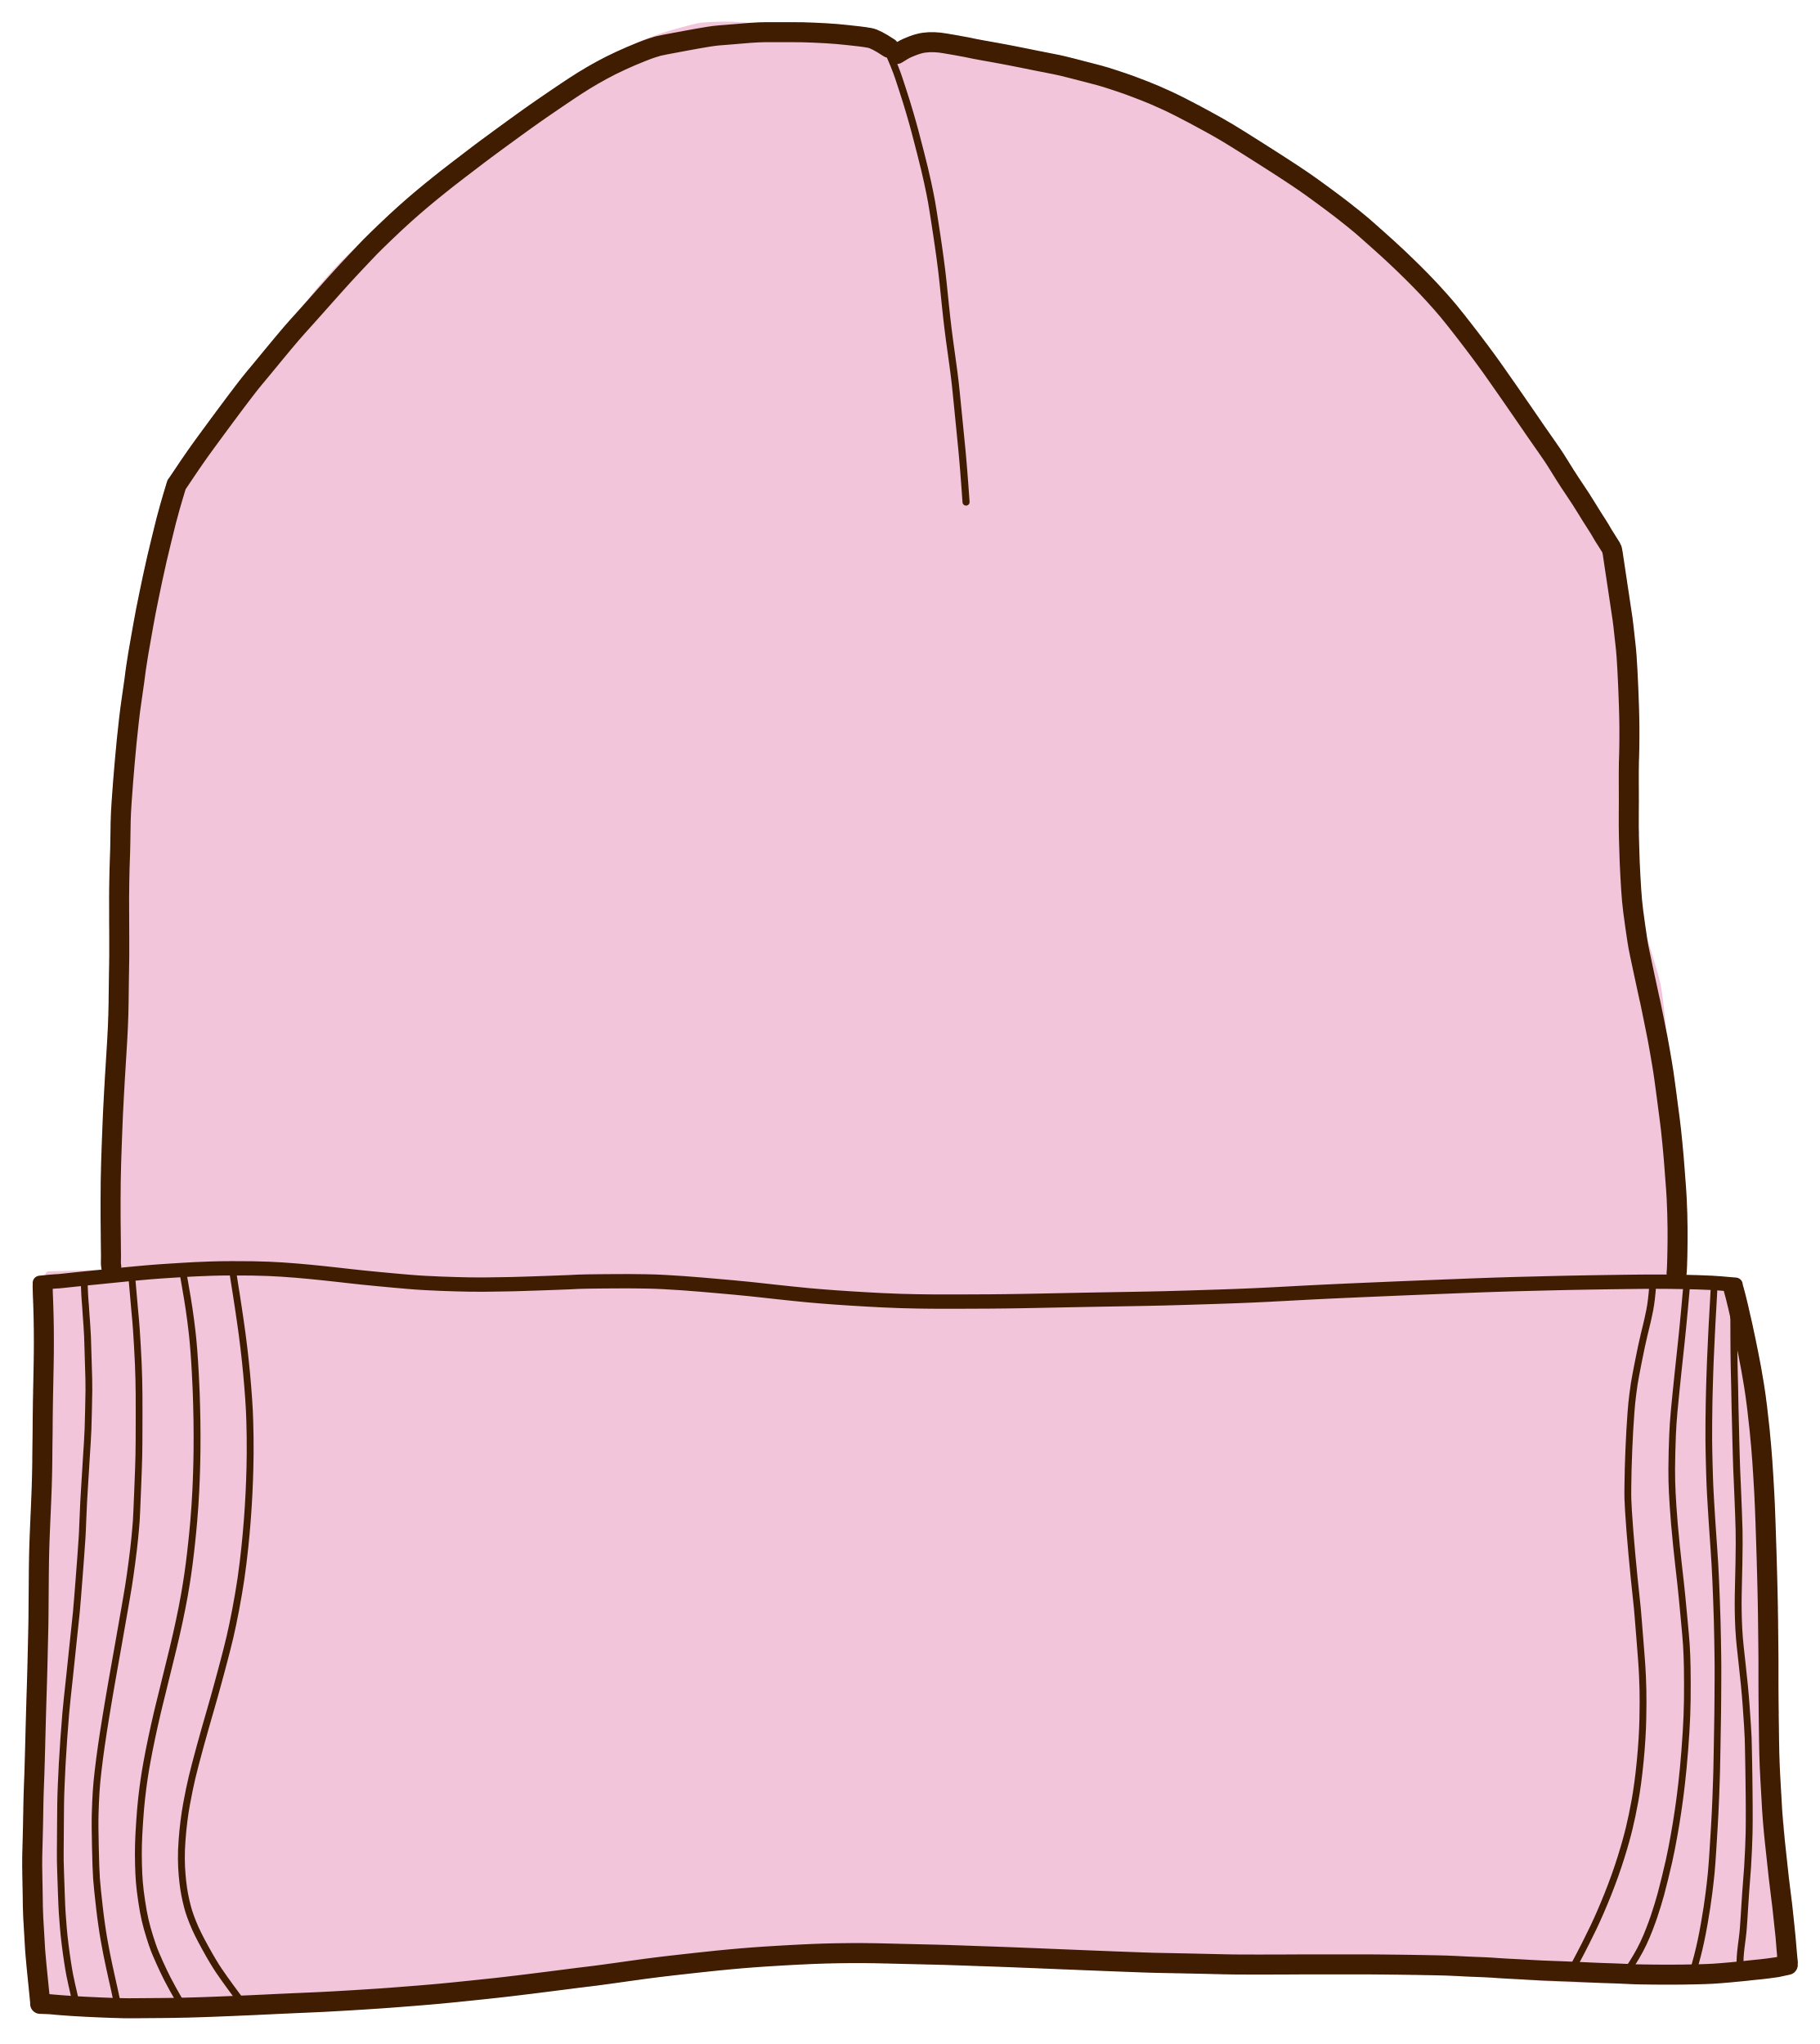
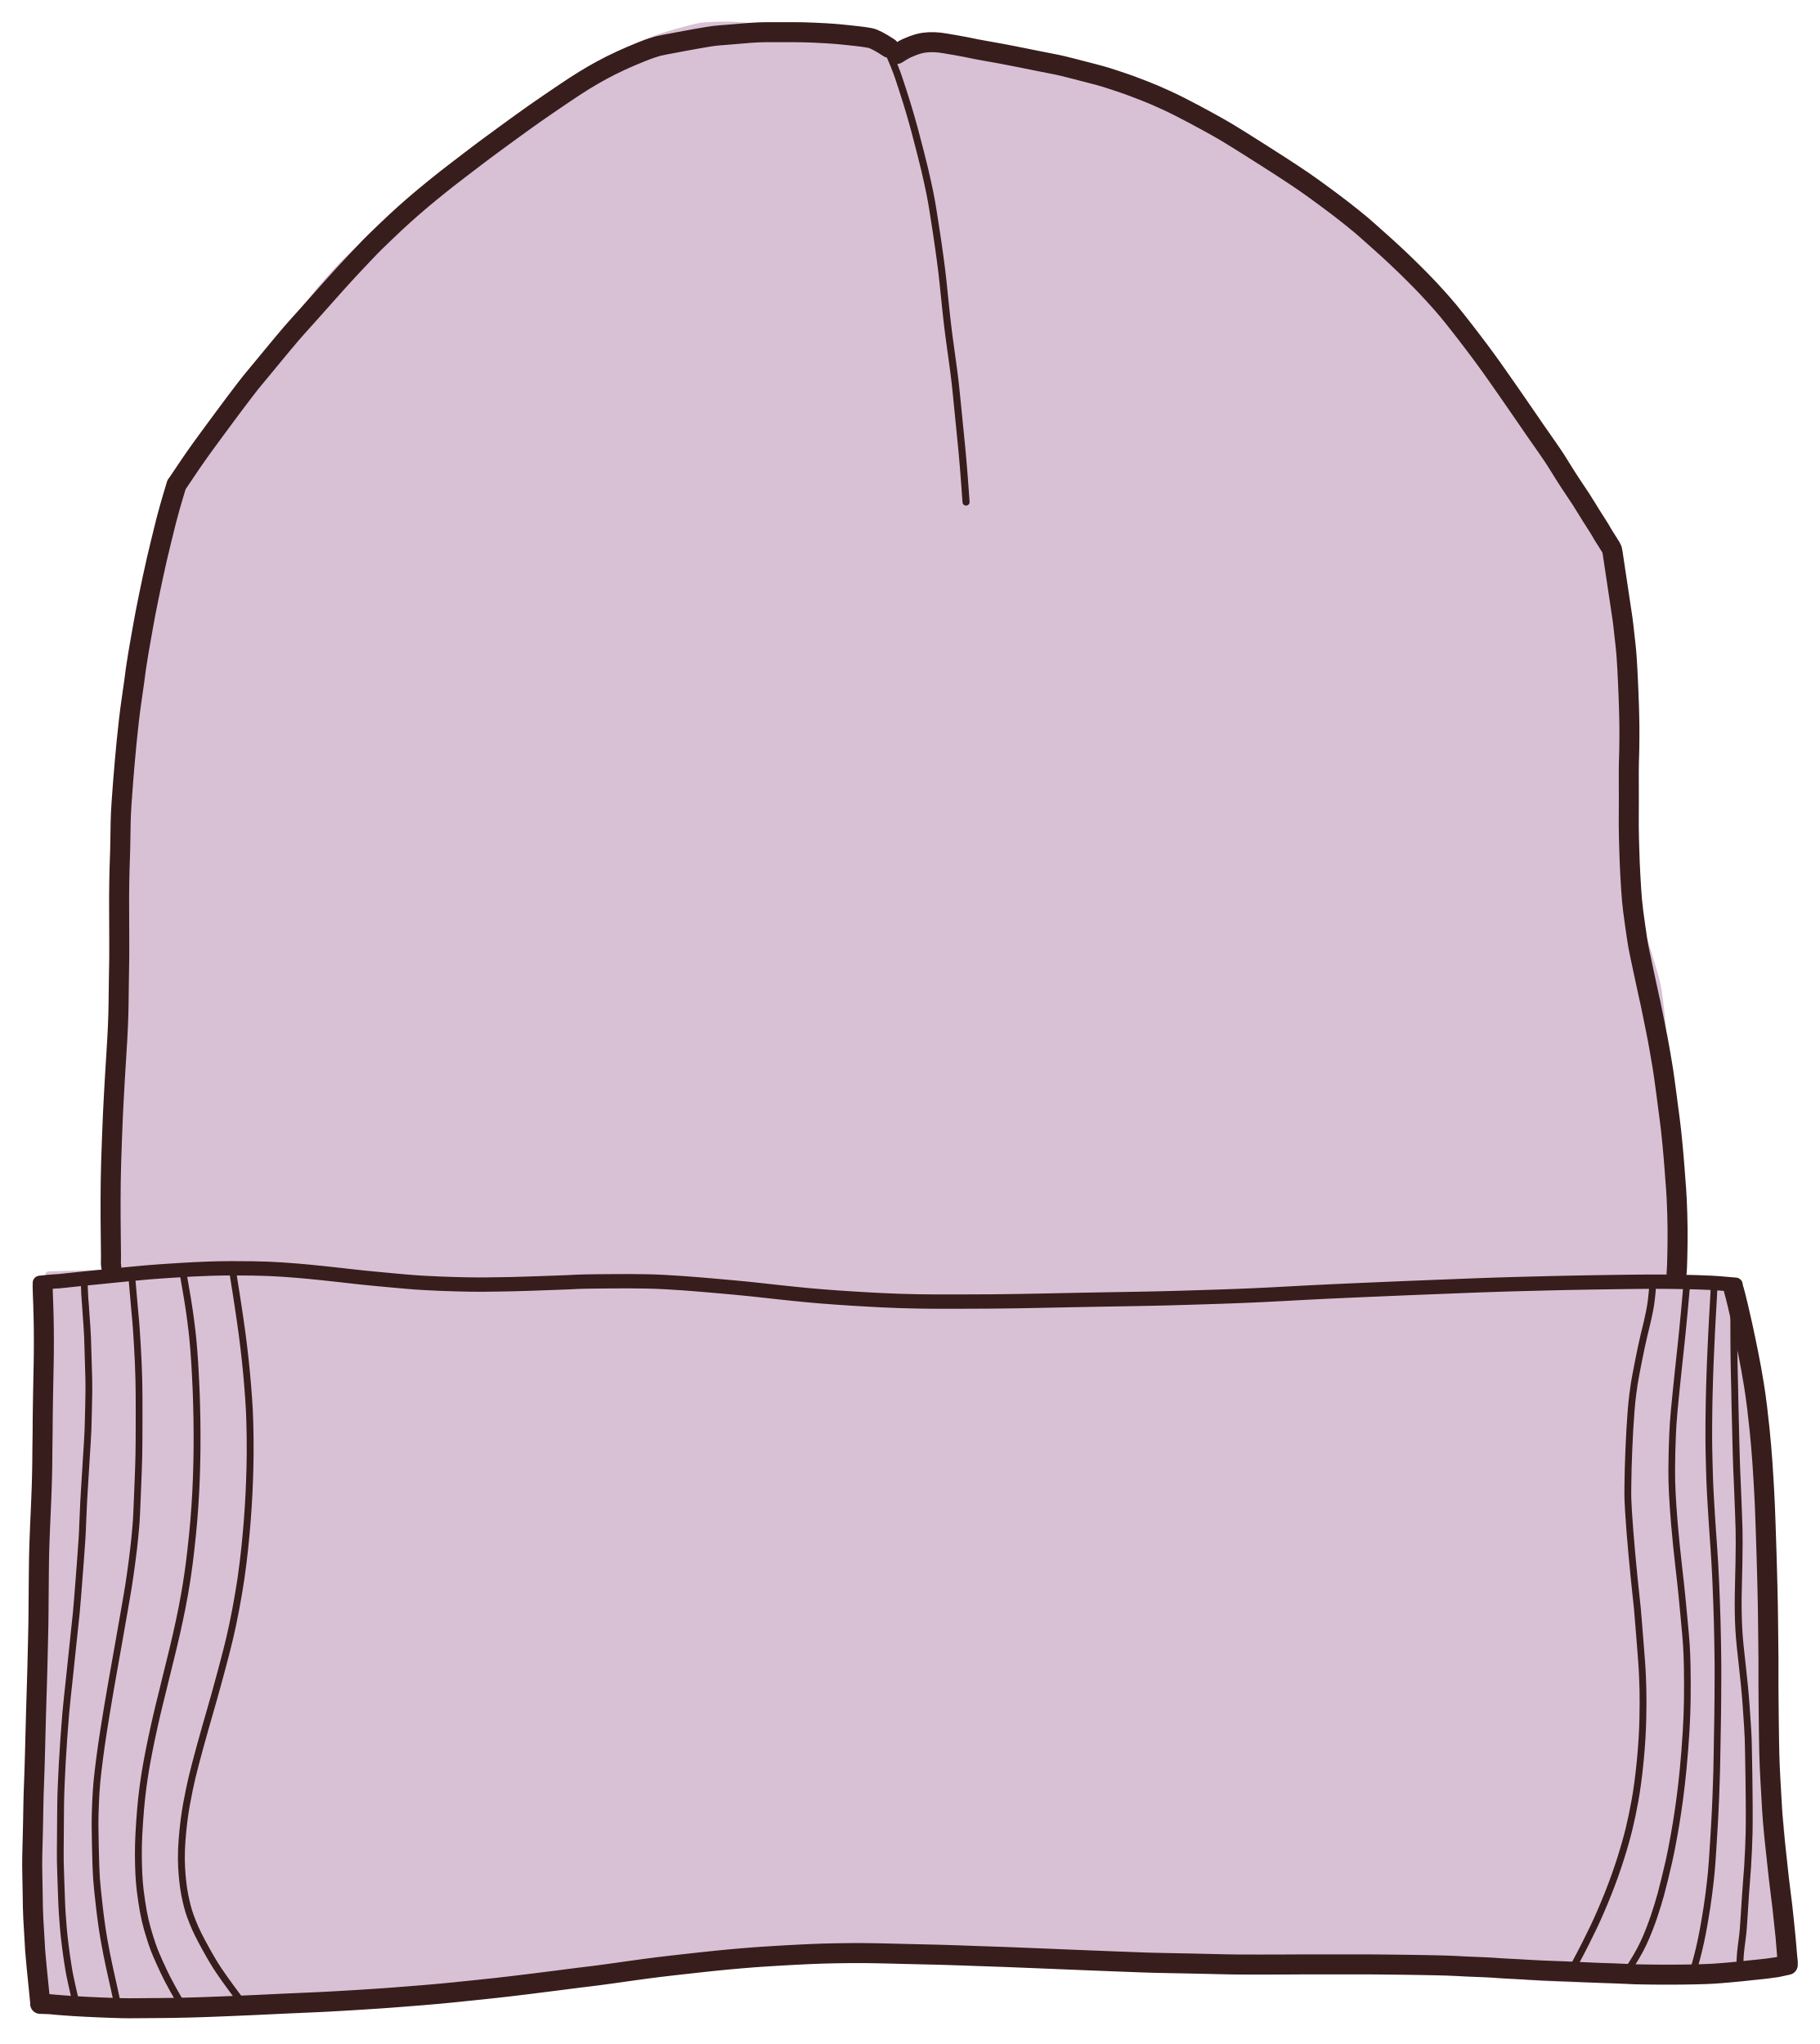
- <svg xmlns="http://www.w3.org/2000/svg" width="170.897" height="191.941" viewBox="-547.831 792.478 128.173 143.956" style="filter: saturate(1.6) hue-rotate(20deg) brightness(1.1);">
-   <defs>
-     <linearGradient id="vaporOverlay" x1="0%" y1="0%" x2="100%" y2="100%">
-       <stop offset="0%" style="stop-color:rgb(255,80,220);stop-opacity:0.25" />
-       <stop offset="100%" style="stop-color:rgb(80,200,255);stop-opacity:0.25" />
-     </linearGradient>
-   </defs>
+ <svg xmlns="http://www.w3.org/2000/svg" width="170.897" height="191.941" viewBox="-547.831 792.478 128.173 143.956">
  <g stroke-linecap="round" stroke-linejoin="round">
    <path fill="#d9c1d5" stroke="#d9c1d5" stroke-width=".5" d="M-544.387 882.265q-.317 2.436-.386 3.217-.069.782-.016 1.86.053 1.079.068 1.315.015.235.036.738.022.503.021.715-.002.212.003.702.006.49.014 1.326.008.836.014 1.534l.011 1.536q.005.84-.06 1.822-.065.983-.112 1.936-.047.954-.069 1.559-.022.604-.081 1.345-.06.74-.085 1.095-.025.354-.035.576-.01.223-.014.611-.005.387-.025.954-.019.567-.046 1.13-.026.563-.072 1.313t-.077 1.447q-.03.698-.04 1.343-.011.645-.011 1.156-.001.511.018 1.076.018.564.023.918.004.353.021 1.172t.008 1.41q-.009.591-.036 1.226-.028.635-.042 1.162-.014.528-.026 1.16-.012.633-.034 1.226-.022.594-.041.847-.019.253-.068.796t-.062 1.081q-.014.539-.007 1.246t.019 1.218q.013.511.039.998.027.486.049.959.023.474.041.855.019.381.114 1.218.096.838.191 1.311t.536 1.837l.2.306.159.077.224.071q.017.016.445-.023.429-.038 1.281-.107.852-.069 1.553-.127.701-.059 1.513-.154.812-.096 1.581-.126.768-.029 1.443.018.674.046 1.233.061.56.015 1.226.006.666-.009 1.233-.02.567-.011 1.271-.021.704-.01 1.743.085 1.039.094 2.23.159 1.19.065 2.351.021 1.16-.045 2.111-.074.95-.03 1.657-.038.707-.007 1.121-.002.415.006 1.495-.036 1.079-.042 2.212-.203 1.133-.162 2.325-.375 1.192-.213 1.695-.272.504-.06 1.075-.115.57-.055 1.373-.131.803-.076 1.658-.17.855-.094 1.764-.203.908-.109 1.606-.193.698-.083 1.428-.167.731-.084 1.253-.176.522-.093 1.308-.187.785-.095 1.528-.199.742-.103 1.708-.238.965-.136 1.698-.242.733-.105 1.473-.236.739-.132 1.411-.25.671-.119 1.154-.189.483-.069.978-.126.494-.056 1.189-.112.694-.055 1.837-.138 1.143-.083 2.035-.07.893.013 1.685.066.792.053 1.423.057.63.005 1.363-.022.732-.027 1.569-.007.837.021 1.779.088.941.068 1.653.131.711.063 1.193.122.482.059 1.079.087.596.029 1.307.027.711-.002 1.298.001.588.002 1.052.01.928.014 2.035.139 1.108.125 2.598.189.746.032 1.412.067.667.035 1.254.074.588.038 1.076.086.488.048.877.106.39.057.965.099.576.042 1.339.066.762.025 1.38.043.618.018 1.09.031.473.013 1.102.076.629.064 1.418.164.789.1 1.483.157.694.058 1.29.084.596.025 1.269.009.673-.016 1.42-.06.747-.045 1.305-.058.558-.014.929-.008.372.006.795.026.424.02.897.068.473.048.916.1.443.052.857.104t.973.106q.558.055 1.013.097.454.042.993.083.539.041 1.006.068.466.028 1.058.05.591.023 1.083.032.491.009.895.003.404-.007.877-.033.472-.026.856-.06.384-.033.494-.037.109-.005.492-.045t1.077-.12q.693-.081 1.298-.148.606-.067 1.122-.12.517-.052.924-.08.407-.027.705-.03.298-.002.737-.004.438-.002 1.018-.004.58-.001 1.309-.083t1.608-.243q.057-.028.892-.785.008-.049.113-.348.106-.299.121-.399.015-.101.008-.318-.006-.217-.017-.33-.01-.114-.018-.496-.008-.383-.027-.888t-.032-.651q-.014-.146-.084-.508-.069-.363-.098-.578-.029-.215-.034-.345-.005-.131-.002-.564.003-.432-.003-1.369-.005-.936-.04-1.598-.035-.661-.093-1.012-.057-.351-.106-.825-.049-.473-.109-.884-.06-.411-.122-.681-.062-.27-.103-.417-.041-.146-.089-.355-.049-.209-.117-.704-.069-.495-.16-.986-.091-.492-.199-.881-.109-.389-.17-.647-.06-.258-.091-.438-.032-.181-.047-1.294-.015-1.112-.037-2.066-.022-.954-.105-1.669-.083-.714-.144-1.072-.062-.359-.007-1.155t.106-1.122q.051-.326.18-1.475.128-1.15.173-1.963.046-.813.048-1.169.001-.356-.002-.843t-.061-.865q-.057-.378-.113-.623-.055-.245-.229-1.174-.174-.93-.302-1.814-.127-.885-.18-1.392-.053-.508-.087-.673-.033-.165-.056-.232t-.112-.426q-.088-.359-.134-.622-.046-.264-.087-.661-.042-.397-.121-.916-.079-.518-.107-1.216-.028-.699-.031-1.014-.003-.315-.053-.652-.05-.336-.107-.683-.056-.346-.141-.884-.085-.538-.165-.84-.08-.302-.127-.507-.048-.204-.198-.479-.15-.275-.153-.289-.003-.015-.114-.191-.112-.177-.165-.237-.053-.061-.133-.135-.08-.075-.139-.133-.058-.059-.194-.208-.137-.149-.274-.317-.909-.002-1.819-.003l-1.819-.002-1.82-.002-1.819-.002q-.909-.002-1.819-.003l-1.819-.002q-.91-.001-1.819-.001-.91-.001-1.819-.001h-1.818q-.909.001-1.817.004-.909.003-1.816.008-.907.006-1.812.017-.906.01-1.809.028-.903.017-1.803.043-.9.026-1.796.061-.896.036-1.789.081-.893.046-1.784.098-.89.053-1.78.109-.89.055-1.781.108-.891.053-1.786.097-.895.043-1.795.079-.899.036-1.81.047-.91.011-1.825.016-.916.006-1.836.006-.921.001-1.844.004-.924.003-1.848.016-.924.012-1.846.036-.923.023-1.842.056l-1.837.064q-.917.033-1.832.057-.915.023-1.828.031-.914.009-1.829-.016-.915-.024-1.83-.07-.915-.046-1.831-.112-.916-.067-1.832-.145-.916-.079-1.833-.16-.916-.081-1.832-.157-.915-.075-1.83-.138-.915-.064-1.828-.114-.914-.049-1.826-.085-.913-.036-1.824-.061-.912-.024-1.823-.04-.91-.015-1.821-.025-.91-.009-1.82-.016-.91-.006-1.82-.01t-1.819-.009q-.91-.004-1.82-.011-.91-.006-1.82-.016t-1.82-.027q-.91-.017-1.821-.043-.91-.027-1.822-.065-.911-.038-1.823-.088-.912-.051-1.826-.111-.914-.061-1.83-.125-.916-.065-1.836-.124-.92-.06-1.845-.105-.926-.046-1.861-.07-.934-.024-1.88-.022-.945.002-1.902.025t-1.923.059q-.966.037-1.936.077-.971.04-1.936.076t-1.915.065q-.95.03-1.906.047Z" />
    <path fill="#d9c1d5" stroke="#d9c1d5" stroke-width=".5" d="M-539.66 883.198q.237-.103.352-.143.114-.04.312-.067.197-.027.35-.052.154-.026.818-.116.664-.089.986-.103.322-.014 1.139-.021.817-.008 1.458-.017.642-.01 1.533.086.891.096 1.459.155.569.059 1.366.022.797-.036 1.436-.064.638-.027 1.724-.044 1.087-.017 1.816-.074.728-.057 1.332-.066.604-.009.987.009t.868.017q.484-.001 1.358-.045.874-.043 1.461-.105.587-.062.941-.055.353.006.897.03.544.023 1.573-.025 1.029-.049 1.493-.067.464-.017.918-.029.453-.012 1.051-.021.598-.01 1.105-.007.508.002.924.013.417.013.974.016.558.003 1.255.001.698-.001 1.396.031.699.033 1.398.104.699.072 1.25.143t.955.133q.403.063.877.113t1.017.096q.543.045 1.117.123.574.077 1.18.186.605.11 1.055.207.45.097.744.172.295.074.78.207.485.133 1.164.312.678.179 1.267.301.589.121 1.338.221.748.1 1.223.106.476.007.908.016.433.009.904.022.472.012 1.128.009.657-.002 1.216-.023.558-.021 1.247-.056.689-.035 1.123-.09.434-.056.736-.108.302-.053.404-.076.103-.023.416-.078t.87-.146q.556-.092 1.183-.182.628-.091 1.327-.172.699-.081 1.377-.149.679-.068 1.337-.123.659-.055 1.213-.082.553-.027 1.226-.034.674-.008 2.161-.049.743-.011 1.601 0 .857.011 1.827.045.971.034 1.735.055.763.022 1.319.027.557.006 1.135.003.579-.003 1.18-.013.6-.011 1.269-.043.669-.032 1.405-.083.737-.052 1.308-.102.57-.05.975-.1.406-.049 1.083-.122.678-.072 1.628-.158.95-.086 1.576-.132.627-.046 1.085-.071.458-.026 1.579-.032 1.121-.006 2.232.035 1.11.041 1.703.057.592.017 1.417-.011.826-.028 1.483-.054.657-.027 1.42-.064.763-.037 1.476-.075.712-.038 1.371-.05.658-.011 1.132-.022.475-.011.908-.013.433-.003 1.188.01.754.012 1.157.012.404 0 .855-.037.452-.038.807-.054.356-.016.741-.013.385.003.576.005.191.001.391.011.201.009.601.01.401.002.586-.003.186-.006.363-.022t.635-.16l.199-.153q.036-.015.155-.246.119-.231.196-.601.077-.37.105-.575.028-.205.036-.33.009-.125.01-.243.001-.118.005-.134.004-.016-.011-.233-.014-.217-.04-.687-.026-.47-.005-1.057.02-.587.036-1.029.017-.442.048-.915.031-.474.032-.975.002-.502-.073-.982-.075-.479-.199-1.077-.124-.599-.222-1.018-.097-.418-.131-.588-.035-.17-.051-.277-.017-.108-.055-.286-.038-.179-.113-.896-.075-.718-.084-1.189-.009-.47-.03-.99-.02-.521-.014-1.17.007-.648-.036-1.433t-.086-1.154q-.043-.369-.129-1.114-.085-.745-.182-1.203-.096-.458-.365-1.339-.27-.88-.405-1.324-.136-.445-.304-.835-.169-.39-.293-.796-.124-.406-.197-.723-.072-.317-.134-.545-.062-.228-.093-.359-.031-.132-.079-.406-.048-.275-.08-.687-.033-.412-.131-.966-.098-.553-.189-1.1-.09-.547-.137-1.079-.046-.532-.08-.95-.035-.418-.031-.866.005-.449.027-1.07t.03-1.109q.008-.488.013-1.016.004-.529.034-1.584.031-1.054.058-1.621.028-.566.04-1.564.013-.997-.004-1.596-.017-.598-.06-.887-.042-.289-.2-1.135-.159-.845-.233-1.254-.074-.408-.091-.564-.017-.157-.134-.792t-.205-1.026q-.089-.392-.14-.719-.051-.327-.129-.84-.079-.513-.122-.934-.043-.421-.093-.749t-.1-.521q-.05-.192-.107-.42-.056-.227-.067-.247-.011-.02-.101-.418-.09-.398-.172-.709-.082-.31-.2-.556-.118-.247-.4-.688-.282-.44-.455-.678-.172-.239-.382-.51-.211-.272-.223-.299-.013-.026-.613-.684-.601-.658-1.016-1.124-.414-.466-.607-.726-.192-.26-.618-.864-.425-.603-.723-1.023-.297-.42-.41-.593-.112-.173-.441-.677t-.731-1.215q-.402-.71-.602-1.057-.2-.346-1.059-1.307-.858-.961-1.584-1.668-.726-.708-1.083-1.046-.356-.339-1.103-1.163-.746-.825-1.05-1.183-.304-.357-.593-.681-.29-.324-.833-.856-.544-.532-.9-.887-.356-.354-.96-.897-.604-.542-1.034-.913-.43-.371-.472-.4-.042-.03-.467-.388-.426-.358-.758-.695-.332-.337-.735-.686-.402-.35-.877-.667-.474-.317-.763-.521-.289-.203-.692-.576-.402-.372-1.118-.91-.717-.538-.989-.709-.273-.172-.415-.249-.142-.077-.297-.166-.155-.088-1.771-.778-1.615-.689-2.685-1.044-1.071-.355-1.846-.544-.775-.189-1.2-.291-.425-.102-1.743-.557-1.318-.456-2.053-.758-.736-.302-2.146-.867-1.41-.564-1.771-.661-.361-.097-.717-.204-.355-.107-.92-.221-.564-.115-.818-.152-.254-.037-.674-.083-.419-.045-.624-.075-.206-.03-.431-.071-.224-.042-1.07-.15-.845-.108-1.404-.088-.56.021-.765.065-.206.044-.301.071-.095.026-.316.104-.222.079-.42.143-.198.064-.407.107-.209.043-.563.09-.353.047-.529.029-.176-.017-.546-.112-.369-.096-.841-.236-.471-.141-.583-.184-.112-.044-.506-.154-.394-.109-.6-.15-.206-.042-.439-.078-.233-.037-1.137-.084-.905-.048-2.115-.216-1.21-.169-2.137-.285-.927-.115-1.383-.132-.456-.016-.763-.014-.306.002-.784.021-.478.018-.659.036-.181.017-.427.066-.246.048-1.339.348-1.094.299-1.984.646-.889.347-1.346.572-.458.224-.62.297-.161.073-1.342.691-1.181.617-2.036 1.183-.855.566-1.236.852-.381.286-1.087.783-.706.498-1.132.818-.427.32-.747.608-.32.287-.64.58-.321.293-.785.694-.465.402-1.185 1.005-.719.602-1.266 1.043-.547.441-1.098.879t-1.2.858q-.65.42-1.618 1.155-.969.735-1.573 1.264-.605.528-.891.776-.286.248-.5.415-.215.167-.896.823-.681.656-1.228 1.278-.546.623-.836.959-.289.337-.953 1.212-.663.875-1.457 1.79t-1.238 1.373q-.444.458-.859.981-.415.523-.682.87-.266.346-.628.848-.362.501-1.034 1.543-.672 1.042-1.014 1.621-.342.579-.483.823-.141.243-.26.432-.12.189-.357.581-.237.391-.39.619-.153.227-.282.397-.129.17-.229.324-.1.155-.239.367-.139.212-.36.591-.221.378-.382.717-.161.339-.188.389-.027.05-.117.32-.089.27-.165.756-.075.487-.164 1.284-.089.798-.164 1.443-.075.645-.169 1.379-.094.733-.267 2.026-.172 1.293-.258 1.883-.085.59-.196 1.248-.11.659-.157 1.056-.046.397-.189 1.435-.144 1.038-.216 1.733-.072.695-.159 1.622-.087.928-.143 1.734-.057.805-.078 1.292-.021.486-.02.645.001.158.007.291.006.132.073.769-.013 1.011-.027 2.021-.013 1.011-.027 2.021-.013 1.011-.027 2.022t-.029 2.022q-.014 1.012-.031 2.026-.016 1.014-.036 2.032-.02 1.018-.047 2.044t-.064 2.065q-.038 1.038-.088 2.096-.051 1.057-.115 2.136-.064 1.08-.136 2.182-.072 1.103-.141 2.224-.069 1.121-.125 2.256-.056 1.136-.076 2.263-.02 1.127-.015 2.252.005 1.125.026 2.243Z" />
    <path fill="none" stroke="#381d1d" stroke-width="1.41" d="M-544.828 883.057q-.001.2.014.54.016.341.03.782.014.441.023.82.009.38.015.84.005.461.005.901 0 .441-.004.863-.005.421-.012.827-.007.406-.016.797l-.015.732q-.007.342-.014.78-.007.439-.013.833-.006.393-.009.702-.002.308-.003.532-.001.224-.004.501-.004.278-.008.526-.005.249-.007.566-.003.318-.005.669-.002.352-.008.626-.005.275-.013.587-.008.313-.019.665-.012.352-.027.744t-.031.747q-.015.354-.029.67-.014.316-.026.592-.012.277-.026.634-.014.357-.025.676-.01.319-.017.563-.006.244-.013.649-.007.405-.011.889-.004.484-.008.914-.003.429-.006.738-.002.308-.005.639-.002.331-.005.629-.004.299-.009.699-.006.399-.017.804-.01.404-.019.787t-.017.744q-.008.361-.02.811-.013.449-.023.808-.011.36-.024.778-.013.419-.024.804-.012.385-.022.736-.01.351-.018.668-.009.317-.019.742l-.024.935q-.013.51-.026.963-.013.454-.025.818-.011.363-.028.775-.017.412-.026.702-.009.29-.015.6-.007.31-.013.735-.006.426-.016.871-.009.446-.022.911t-.021.809q-.009.343-.013.565-.005.221-.003.56.003.339.012.796.009.457.015.799l.012.686q.006.343.008.61.002.267.031.85.03.582.056.939.026.357.048.83.023.474.058.832t.072.797q.037.438.088.875.052.437.154 1.533" />
    <path fill="none" stroke="#381d1d" stroke-width="1.009" d="M-545.024 882.828q.564-.066 1.09-.103l.271-.014q.334-.034.925-.098.591-.065.908-.095.317-.031.773-.076.456-.046 1.157-.117.701-.071 1.165-.116.463-.045.802-.075.338-.03.645-.057.306-.027.723-.055t.783-.052q.365-.023.819-.051.453-.029.895-.05.441-.021 1.086-.043.644-.022 1.455-.024.811-.002 1.462.008.651.009 1.143.031.492.021.987.053t.994.074q.499.042.997.09.499.048.997.102.498.053.944.103.446.049.84.095.394.045.87.095.476.049 1.035.102.559.054 1.048.098.489.045 1.116.099.627.054 1.22.085.593.031 1.071.05.478.018 1.039.035.561.016 1.021.024.46.007 1 .004t1.015-.014q.475-.01.603-.01.127 0 .426-.008t.811-.024q.512-.016.978-.032.466-.015 1.096-.039.63-.023 1.079-.041.45-.019.611-.031.162-.011.623-.017.461-.006.894-.011.434-.004.994-.008t1.064-.003q.503.001 1.174.012.671.01 1.34.047.668.036 1.319.082.65.045 1.283.1.632.054 1.21.105.577.051 1.1.099.523.047.999.096.476.048.906.097.429.049 1.049.116.619.067 1.226.131t1.05.104q.443.041.924.079.481.039 1.001.076.52.037 1.077.072.558.035 1.053.063.495.029 1.142.061.647.033 1.258.051.611.018 1.155.029.545.01 1.023.013.478.003 1.059.003.58 0 1.042-.001.461-.002.997-.004.535-.002 1.054-.005.519-.004 1.021-.01.502-.006.987-.014.486-.007.954-.017.469-.009.911-.018.443-.009 1.068-.022.624-.012 1.353-.027.729-.014 1.394-.026.664-.012 1.265-.022.6-.01 1.213-.021.613-.011 1.082-.021.469-.009.85-.018l.828-.022.964-.028q.516-.015 1.1-.034.584-.018 1.095-.035l1.17-.041q.658-.024 1.245-.051.588-.026 1.12-.053.533-.026 1.01-.053.478-.026.97-.052.493-.027 1-.053.508-.027 1.166-.057.658-.031 1.189-.055.532-.023 1.156-.051.624-.027 1.216-.052.592-.026 1.151-.049.56-.023 1.088-.045.528-.021 1.024-.041t.93-.037l.996-.039q.561-.022 1.065-.042.504-.02 1.037-.039.532-.019 1.091-.037.559-.018 1.047-.032.487-.014.903-.024.416-.011.895-.022.478-.012 1.016-.026.539-.013 1.198-.027.658-.013 1.43-.026.772-.013 1.466-.023.693-.011 1.309-.018.615-.008 1.12-.011.504-.004.902-.003.399 0 .867.005.468.005 1.003.015.534.01.979.024.446.014.988.04.542.027 1.257.097l.42.034" />
    <path fill="none" stroke="#381d1d" stroke-width="1.41" d="M-425.725 883.303q.104.349.302 1.187.197.837.312 1.367.115.53.208.978.093.448.202.989.108.541.199 1.037.091.496.201 1.172.109.675.216 1.544.106.869.174 1.55.069.682.115 1.225.047.544.081 1.035.035.491.072 1.109.037.618.065 1.132.027.515.044.928.018.413.041 1.08.023.667.041 1.229.018.561.039 1.24.02.678.036 1.272.017.593.028 1.103.012.509.02.935.008.426.014.941l.013 1.109q.007.594.012 1.098.006.504.008.887.002.384 0 .779-.001.396 0 .863.001.468.006 1.033.005.564.014 1.382.009.819.019 1.435.01.617.02 1.032.01.416.028.857.019.441.045.908.026.466.047.824.02.358.042.73.021.373.034.613.012.239.06.827.049.588.068.767.019.179.061.604.043.425.1.931.056.506.104.961.048.455.085.775.037.32.117.957.08.636.128 1.033.048.398.131 1.232.084.833.091.868.006.035.065.773.059.738.097 1.055M-545.003 933.606q.311.002.588.02.278.019.309.024.032.005.208.02t.509.041q.332.026.735.052.403.025.877.049.475.024.919.043.444.019.857.033.413.015.726.022.313.007.525.007.212-.001.635-.004.423-.003.793-.006.37-.003.829-.006.458-.004.932-.012.474-.008.964-.02.49-.013.997-.029.506-.017 1.028-.038.522-.021.986-.04.465-.019.873-.037.408-.017.759-.033.351-.016.791-.037.441-.022.937-.045.495-.023.899-.041.404-.017.823-.036.419-.018.744-.033.325-.014.594-.027.269-.014.59-.031l.694-.039.798-.047q.425-.026.81-.05.385-.024.73-.047t.65-.044q.305-.021.702-.051.398-.03.955-.074.557-.043 1.143-.091.584-.047 1.139-.098.555-.05 1.079-.104.524-.054.968-.1.443-.046.755-.078.312-.033.64-.068.329-.034.681-.073.351-.039.727-.083.375-.043.773-.092.399-.048.821-.1.422-.053.793-.1.372-.046.693-.087.322-.041.593-.075.272-.035.604-.078.332-.043.707-.091.376-.047.686-.083.309-.037.63-.078.321-.042.654-.088.333-.045.783-.108.451-.063 1.02-.144.568-.08 1.049-.144.482-.064.875-.112.394-.048.784-.093l.68-.077q.291-.033.613-.068.323-.036.612-.068l.673-.072q.383-.042.762-.08.378-.039.844-.082.465-.043.88-.078t.743-.06q.328-.024.708-.05.38-.025.812-.051.431-.027.915-.054.483-.027.926-.049.444-.022.847-.039.404-.016.768-.028.363-.011.687-.017.324-.006.618-.01.294-.005.69-.008.396-.003.805 0 .408.004.858.011.449.008.939.02.489.013.939.024.449.011.859.02.409.01.787.019.379.008.727.016t.785.022q.438.013.964.032.527.019 1.096.039.57.02 1.029.035.459.016.878.031l.818.031.694.028q.294.011.616.024.323.013.673.028.351.014.73.03.379.015.731.03l.678.027q.326.014.626.026.299.012.709.029.409.016.849.033.441.018.775.031.334.012.626.023l.663.025q.372.014.696.026.324.012.709.022.384.01.83.018.445.008.842.016l.746.015q.349.008.786.017l.963.022q.525.012.896.02.37.008.584.011.215.002.552.004.338.001.621.001.284 0 .626.001.343 0 .659-.001.315 0 .749-.001.433-.001.904-.004.471-.004.839-.005.367-.001.63-.001.263.001.657.001h.921q.526-.001.975 0h.822q.373 0 .661.001.287.002.489.004.202.001.557.005.354.004.86.01t.984.013q.479.007.93.015.451.008.808.016.357.007.749.019.393.011.736.031.342.021.635.034.294.014.652.027.358.014.625.025.268.012.534.027.265.014.479.034.214.019.624.038.41.02.764.039.354.019.79.045.436.026.85.045t.807.032q.393.013.837.031.445.017.941.04.496.023.869.04.374.017.752.032t.921.03q.542.016.854.036.312.021.635.029.322.007.593.011.27.005.595.008.326.003.625.005.3.001.709.001.41 0 .853-.006.443-.007.82-.015.377-.009.689-.019.313-.01.568-.024.256-.014.555-.04.298-.026.708-.06.409-.033.875-.084.466-.051.679-.074.213-.023.565-.057.353-.034 1.139-.146.476-.111.762-.165M-539.996 881.699l-.025-.227q.007-.122.006-.558-.002-.436-.012-1.186-.009-.751-.014-1.365-.004-.615-.002-1.332.002-.718.01-1.337t.029-1.317q.021-.699.058-1.683.037-.984.067-1.673.03-.69.065-1.282.034-.593.074-1.318.04-.726.107-1.744.067-1.019.107-1.929.039-.91.047-1.655.008-.746.019-1.485.01-.74.018-1.127.007-.388.009-.616.002-.228 0-1.332t-.008-1.999q-.007-.896.01-1.933.018-1.037.043-1.627.024-.591.034-1.323.009-.733.021-1.302.011-.569.069-1.407.058-.838.11-1.487.052-.649.117-1.387.065-.739.128-1.38.064-.641.156-1.455.093-.815.207-1.579.114-.764.177-1.24.062-.476.106-.811.044-.334.163-1.048.12-.713.21-1.203.089-.489.159-.898.071-.41.162-.875.091-.465.225-1.12.133-.656.26-1.246.126-.591.306-1.38.18-.79.291-1.217.112-.426.182-.739.07-.312.185-.75.115-.437.248-.912.133-.474.205-.708.073-.234.272-.904M-429.753 882.139q.018-.143.03-.452.011-.309.018-.583.007-.274.013-.615.006-.341.008-.671t0-.807q-.003-.477-.021-1.066-.019-.589-.04-1.032-.021-.443-.045-.739l-.05-.642q-.026-.346-.055-.742t-.067-.839q-.038-.443-.085-.934-.046-.49-.097-.944-.051-.453-.106-.869l-.102-.772q-.046-.355-.103-.797-.057-.442-.147-1.092-.089-.649-.17-1.124-.082-.476-.167-.973-.086-.497-.142-.79-.057-.292-.13-.656-.073-.364-.181-.897t-.166-.812q-.058-.279-.065-.305-.008-.026-.057-.25-.049-.223-.14-.644-.091-.422-.168-.78-.077-.359-.172-.804-.094-.444-.172-.81-.077-.365-.113-.562-.037-.197-.09-.549-.053-.351-.135-.922-.083-.571-.138-1.014-.055-.443-.083-.757-.028-.315-.057-.735-.028-.421-.057-.947-.028-.527-.047-.943-.018-.417-.029-.878-.012-.461-.026-.862-.014-.402-.014-.876-.001-.474.002-.946.003-.473.004-.816 0-.344-.002-.717l-.002-.681q-.001-.309 0-.676 0-.368.007-.649.007-.282.015-.469.008-.188.013-.528.005-.341.007-.758.003-.418 0-.743t-.011-.696q-.008-.372-.021-.79-.013-.419-.032-.886-.019-.466-.037-.853-.018-.387-.042-.846-.024-.459-.054-.884t-.082-.88l-.081-.722q-.03-.267-.059-.544-.028-.277-.064-.507-.036-.23-.096-.638-.06-.409-.135-.906-.075-.497-.127-.845-.052-.347-.107-.71-.054-.363-.111-.741-.056-.379-.115-.774l-.053-.27M-535.364 826.572q.06-.087.195-.288.135-.201.346-.516.21-.316.405-.601.195-.286.376-.542.18-.256.362-.511.183-.254.368-.507.185-.252.354-.483l.401-.545q.231-.313.601-.812.37-.499.678-.91.308-.41.678-.894.369-.483.652-.822l.505-.607q.222-.269.478-.58l.529-.642q.273-.329.562-.678.29-.348.543-.642.253-.294.47-.535.218-.24.439-.486.221-.247.446-.499.226-.253.491-.55.264-.298.569-.641.304-.344.585-.656.28-.312.535-.593.256-.281.487-.531.232-.251.543-.581.311-.33.589-.622.277-.292.434-.454.157-.162.408-.406.25-.244.646-.623.395-.38.737-.698.342-.318.63-.574.288-.257.542-.479.255-.222.476-.409.221-.188.457-.383.236-.195.486-.399.251-.203.477-.385.227-.182.531-.423.305-.241.771-.596.466-.354.828-.632.362-.279.615-.469.252-.191.516-.387.264-.195.579-.427.316-.232.682-.5.367-.268.687-.5.319-.232.591-.428.273-.196.498-.357.225-.16.491-.347.267-.187.606-.419.339-.233.589-.404.251-.17.525-.356.274-.186.516-.347.241-.161.554-.367.313-.205.635-.402.322-.197.592-.353.271-.155.597-.335.326-.179.674-.354.347-.174.717-.343.369-.169.698-.31.328-.141.758-.312.43-.17.707-.261.278-.092.434-.134.156-.041.514-.109l.69-.129q.332-.062.758-.142.426-.079.783-.142.356-.064.786-.134.43-.07.756-.096.326-.025.593-.047l.583-.048q.317-.027.556-.047.24-.02.483-.04.243-.019.569-.033.325-.015.542-.014.218.001.498.001.281-.001.699-.001.418 0 .735.001.317.002.638.006t.808.027q.488.023.886.045.398.023.744.053t.773.077q.427.047.778.086.351.039.755.112.404.073 1.344.694M-484.676 796.281q.114-.075.41-.251.295-.175.736-.338.44-.163.776-.208.336-.046.71-.034.373.013.752.08.379.066.765.13.386.063.788.146.401.083.627.129.227.047.542.1.315.054.651.116.336.061.662.121.325.06.749.143.425.083.791.157.367.075.832.169.465.095 1.003.197.538.102.882.185t.667.166q.324.082.739.191l.717.186q.3.078.488.128.187.049.454.132.268.083.614.198t.602.202q.255.086.42.147.164.06.423.159.258.098.61.233t.747.304q.395.17.835.372.439.202.928.449.49.246 1.03.536.541.29.965.521.424.231.731.406.308.174.659.384.351.21.745.457.395.246.774.486.379.239.659.417.281.178.589.374.308.196.583.373.276.177.641.414.366.236.723.475.358.238.654.441.295.203.529.371.233.168.481.349.249.181.512.375t.51.379q.247.185.593.449.347.264.808.637.461.372.634.52.172.148.415.363l.456.405.479.427q.266.237.521.47.256.233.501.463.245.229.48.454.236.225.461.447.225.221.423.418.197.197.453.457.256.259.488.508.232.248.468.507.236.26.476.529.24.27.512.597.271.328.574.714.304.386.591.757t.558.728q.27.357.507.673.236.317.437.593.201.277.372.516.171.24.383.544.211.305.379.542.167.238.372.532.204.295.503.726.298.431.553.801.255.369.466.677.21.308.423.616.214.309.43.617.217.309.391.56.174.25.37.539.196.288.458.713t.44.706q.177.28.342.53.164.25.375.563.211.313.382.576.172.264.368.586.196.322.378.612t.393.616q.21.326.28.457.07.131.176.299l.522.827" />
    <path fill="none" stroke="#381d1d" stroke-width=".5" d="M-485.146 796.417q.072.15.276.655.204.505.334.895.13.39.272.829.143.438.272.854.128.417.244.811.115.394.2.697.085.304.142.519.056.215.161.616.105.401.254.979.148.577.271 1.089.122.513.221.966.098.453.166.793.069.34.109.572.041.231.094.567.054.335.097.611.043.277.093.605.051.328.096.629.045.301.105.713t.12.861q.061.448.113.879.052.43.095.843.043.413.085.825.043.412.085.824.042.411.087.811.045.4.093.789.049.388.101.783.053.394.109.795.056.4.107.771.051.372.096.713.045.342.086.704.042.363.079.745.038.382.078.787t.083.832q.042.427.084.842.041.415.071.724l.065.647q.033.34.069.75.036.41.075.891.038.481.079 1.032t.084 1.172" />
    <path fill="none" stroke="#381d1d" stroke-width=".485" d="M-535.071 933.6q-.365-.635-.592-1.046-.226-.412-.367-.685-.14-.273-.274-.554-.134-.28-.276-.596-.142-.316-.239-.546-.098-.229-.155-.376-.057-.148-.134-.375-.078-.227-.174-.531-.097-.303-.177-.595-.081-.293-.147-.576-.066-.282-.128-.618-.061-.336-.119-.723-.059-.388-.099-.724-.041-.335-.064-.62-.022-.284-.038-.599-.015-.315-.023-.661-.008-.346-.009-.678-.001-.333.006-.652t.027-.729q.021-.409.054-.909.034-.501.07-.923.036-.422.075-.766.038-.344.086-.714.049-.369.093-.666.044-.297.089-.567.044-.269.107-.612.062-.342.144-.761.082-.418.187-.916.106-.499.2-.921.095-.422.175-.763.079-.34.143-.599l.128-.518q.065-.258.162-.659.098-.401.175-.718.078-.317.169-.685.091-.367.174-.707.084-.34.197-.808.114-.468.227-.973.113-.505.202-.921.09-.415.185-.9.096-.486.169-.901.073-.416.125-.745.053-.328.109-.708.057-.38.109-.799.053-.42.09-.745.037-.324.077-.692.04-.368.074-.715.034-.346.076-.833.043-.488.08-1.054.037-.566.06-1.027.022-.46.034-.78.012-.319.022-.65.01-.331.017-.65.007-.32.013-.782.006-.462.004-1.033-.001-.572-.009-1.098-.008-.526-.022-1.007-.013-.481-.024-.796-.011-.314-.019-.461l-.023-.488q-.016-.341-.032-.648-.017-.307-.041-.694-.025-.388-.048-.698-.024-.309-.055-.655-.032-.346-.042-.443-.01-.097-.046-.412-.035-.315-.092-.746-.056-.431-.11-.788-.053-.357-.124-.786-.071-.429-.16-.932-.088-.503-.188-1.078" />
    <path fill="none" stroke="#381d1d" stroke-width=".484" d="M-530.71 933.61q-.188-.245-.403-.533-.215-.288-.458-.619-.242-.331-.457-.633-.214-.303-.399-.575-.185-.273-.423-.671t-.529-.927q-.292-.529-.498-.943-.206-.415-.384-.86-.177-.444-.273-.752-.095-.307-.197-.751-.102-.443-.163-.855-.061-.411-.109-.945-.048-.535-.054-1.143-.006-.609.047-1.315t.133-1.346q.08-.64.184-1.207.103-.566.202-1.038.099-.472.187-.841.089-.369.23-.917.141-.548.343-1.28.201-.731.377-1.349.177-.618.321-1.117.145-.498.288-1.011.142-.512.248-.899.106-.386.221-.815.116-.429.213-.8.098-.37.217-.838.12-.468.213-.87.093-.402.194-.881.1-.479.206-1.031.105-.553.198-1.102.094-.549.175-1.095.081-.547.151-1.127.07-.58.116-1.02.047-.44.092-.934.046-.494.083-.979.038-.485.068-.963.031-.478.054-.949.023-.472.04-.937.016-.466.027-.89.01-.424.016-.999t-.003-1.179q-.009-.605-.023-1.071-.015-.467-.03-.796-.016-.329-.049-.802-.033-.474-.065-.866t-.075-.862q-.044-.47-.087-.882-.044-.413-.106-.945-.062-.533-.126-1.007-.065-.474-.126-.9-.061-.426-.146-.993-.085-.566-.145-.95-.061-.383-.094-.585-.033-.201-.184-1.183" />
    <path fill="none" stroke="#381d1d" stroke-width=".476" d="M-539.536 933.741q-.049-.245-.111-.548-.063-.304-.145-.669-.083-.366-.17-.758-.087-.393-.178-.811-.092-.419-.183-.885t-.182-.979q-.09-.513-.172-1.095-.083-.582-.157-1.231-.073-.65-.125-1.147-.052-.498-.076-.842-.025-.345-.043-.893-.018-.548-.035-1.3-.018-.753-.023-1.349-.005-.596.008-1.036.014-.44.028-.787.014-.347.039-.728.025-.382.053-.687.028-.306.087-.81t.112-.904q.053-.399.119-.863.066-.463.15-1.003.084-.539.185-1.154.101-.615.201-1.207.101-.592.201-1.163.1-.57.178-1.006.077-.436.131-.738.055-.303.135-.76.081-.456.147-.838.067-.381.147-.838.081-.458.148-.843.067-.386.148-.856.081-.471.136-.811.054-.34.114-.758.06-.418.126-.914.066-.496.117-.929.051-.434.087-.806.036-.371.062-.672.027-.3.043-.529.016-.23.032-.615.017-.385.03-.712.013-.328.03-.726.016-.399.03-.758.014-.359.032-.838.018-.479.028-.96.01-.48.012-.973.002-.494.003-.867l.002-.792v-.795q-.001-.377-.003-.881-.003-.505-.015-1.013-.012-.508-.036-1.107-.025-.6-.067-1.303-.041-.703-.071-1.129-.03-.426-.042-.555-.011-.128-.083-.909-.071-.781-.198-2.261" />
    <path fill="none" stroke="#381d1d" stroke-width=".47" d="M-433.331 931.427q.041-.056.24-.346.199-.289.485-.771.286-.481.513-.962.227-.482.421-.987.194-.505.328-.898.133-.394.261-.814.128-.42.223-.765.095-.345.28-1.098.186-.752.286-1.204.1-.453.181-.862.08-.41.173-.926.092-.517.157-.913.065-.397.126-.813.06-.415.091-.636.031-.22.07-.529.039-.31.095-.781.056-.472.112-1.06.056-.587.112-1.29.055-.703.092-1.321.037-.617.058-1.15.02-.532.029-1.105.008-.574.005-1.188-.002-.614-.009-1.062-.007-.448-.024-.87-.017-.423-.038-.753-.02-.329-.064-.805-.044-.477-.112-1.211-.069-.734-.126-1.32-.057-.586-.105-1.021-.049-.436-.124-1.087-.075-.65-.165-1.521-.089-.871-.147-1.562-.057-.691-.091-1.198-.035-.506-.057-.951-.021-.445-.032-.828-.01-.383-.008-.909.002-.525.019-1.194.018-.669.039-1.17.022-.501.045-.832.022-.33.071-.871.049-.541.126-1.291.076-.751.14-1.362.064-.611.116-1.082.052-.471.106-.985.054-.513.11-1.068.055-.556.124-1.297.068-.741.149-1.668" />
    <path fill="none" stroke="#381d1d" stroke-width=".481" d="M-436.957 930.875q.45-.841.786-1.506.336-.664.567-1.151.231-.487.485-1.069.253-.582.524-1.259.27-.677.501-1.326.231-.649.426-1.271.195-.622.338-1.138.144-.516.242-.925.099-.41.2-.889.101-.479.201-1.027.1-.549.195-1.252.096-.702.179-1.559.083-.857.127-1.602.044-.745.057-1.377.012-.632.014-1.099.002-.467-.007-.92-.01-.453-.033-.973-.022-.52-.067-1.122-.044-.602-.114-1.459-.069-.857-.113-1.408-.043-.552-.068-.799-.024-.248-.082-.783-.059-.536-.143-1.359-.084-.824-.159-1.651-.075-.827-.141-1.658-.065-.831-.098-1.388-.033-.558-.042-.841-.01-.284-.002-.936.007-.653.023-1.237.015-.584.046-1.32.03-.736.065-1.335.034-.599.086-1.291.052-.691.12-1.217.068-.527.108-.784.041-.258.111-.634.069-.375.185-.957.115-.583.208-1.016.092-.433.192-.853.099-.421.185-.763.086-.343.214-.984t.21-1.758" />
    <path fill="none" stroke="#381d1d" stroke-width=".471" d="M-428.61 931.377q.041-.128.125-.413.083-.284.205-.756.122-.472.24-1.027.118-.554.23-1.187.111-.633.194-1.175.082-.541.137-.978.055-.437.097-.807.042-.37.071-.672.03-.302.061-.746.03-.444.054-.814.024-.37.051-.815.028-.446.051-.851.023-.404.052-.952.03-.547.05-1.109l.035-.985q.015-.423.027-.845.011-.421.024-1.234.012-.812.026-1.512.015-.699.021-1.223.007-.523.012-1.259.006-.736.007-1.371.001-.634 0-.933-.002-.3-.008-.713-.007-.414-.016-1.041-.01-.628-.029-1.326-.02-.699-.049-1.467-.029-.768-.054-1.348-.025-.579-.059-1.166-.035-.587-.069-1.072-.034-.485-.073-1.055-.04-.57-.068-1-.027-.429-.056-.908-.029-.478-.05-.859t-.034-.665q-.012-.284-.024-.672-.012-.387-.025-.879-.012-.491-.02-.876-.008-.386-.011-.808-.004-.422.003-1.253.007-.832.018-1.356.011-.525.023-.938l.026-.888q.015-.475.035-.98.02-.505.046-1.04.025-.535.044-.948.019-.414.043-.853.024-.439.101-1.797l.036-.723" />
    <path fill="none" stroke="#381d1d" stroke-width=".478" d="M-542.513 933.42q-.012-.054-.019-.098-.007-.043-.077-.344-.071-.301-.157-.682-.087-.38-.148-.692-.062-.312-.152-.89-.09-.577-.177-1.276-.087-.699-.129-1.216-.042-.517-.074-.975-.031-.457-.06-1.287-.029-.829-.051-1.478-.023-.649-.027-.944-.005-.294-.001-.721.003-.428.008-1.092.005-.664.008-1.179.004-.515.01-1.057.007-.542.04-1.315.032-.772.069-1.464.036-.692.115-1.814.079-1.121.134-1.733.055-.612.109-1.112l.158-1.464q.104-.963.176-1.678t.161-1.524q.089-.809.14-1.328.05-.52.09-1.061.04-.541.093-1.178.053-.637.119-1.557.066-.919.098-1.39.032-.471.054-1.147.022-.675.067-1.51.044-.834.076-1.27.031-.436.051-.808.02-.371.053-.889t.071-1.101q.038-.583.053-1.018.016-.436.036-1.39.02-.955.025-1.334.004-.379-.007-.835-.012-.457-.033-1.117-.021-.66-.033-1.099-.012-.44-.024-.767t-.042-.725q-.03-.399-.06-.829-.03-.43-.041-.626-.01-.197-.03-.369-.019-.172-.063-1.262" />
    <path fill="none" stroke="#381d1d" stroke-width=".486" d="m-425.732 883.862.001.106q.002.023.005.363.002.34.003.997 0 .658.003 1.229.002.572.007 1.057t.011.864q.006.38.016.792.011.411.023.912.011.501.014.761.003.261.014.703.011.441.029 1.151l.03 1.249q.014.539.03 1.087.016.548.028.858.012.31.028.629.016.32.041.96.026.64.058 1.456t.039 1.214q.008.398.007.972-.001.575-.017 1.366-.017.792-.028 1.254-.012.461-.022 1.02-.009.558.001 1.168.011.61.041 1.186.031.576.099 1.225.068.65.142 1.301.074.65.148 1.393.073.742.13 1.522.057.78.094 1.397.037.616.045.831.008.215.015.589.007.374.019.977.011.604.02 1.198.008.594.013 1.177.006.582.008 1.025.003.442 0 .902t-.009.828q-.005.368-.039 1.121-.033.753-.066 1.255-.033.501-.075.997-.041.495-.068.907-.028.412-.058.895-.03.482-.052.826t-.046.669q-.024.325-.072.703-.048.378-.075.575-.027.196-.048.422-.02.225-.03.37-.01.145-.009.256.001.111.004.21.002.099.008.155.006.056.009.1.003.044.026.148" />
  </g>
-   <rect width="100%" height="100%" fill="url(#vaporOverlay)" style="mix-blend-mode:overlay; pointer-events:none;" />
</svg>
